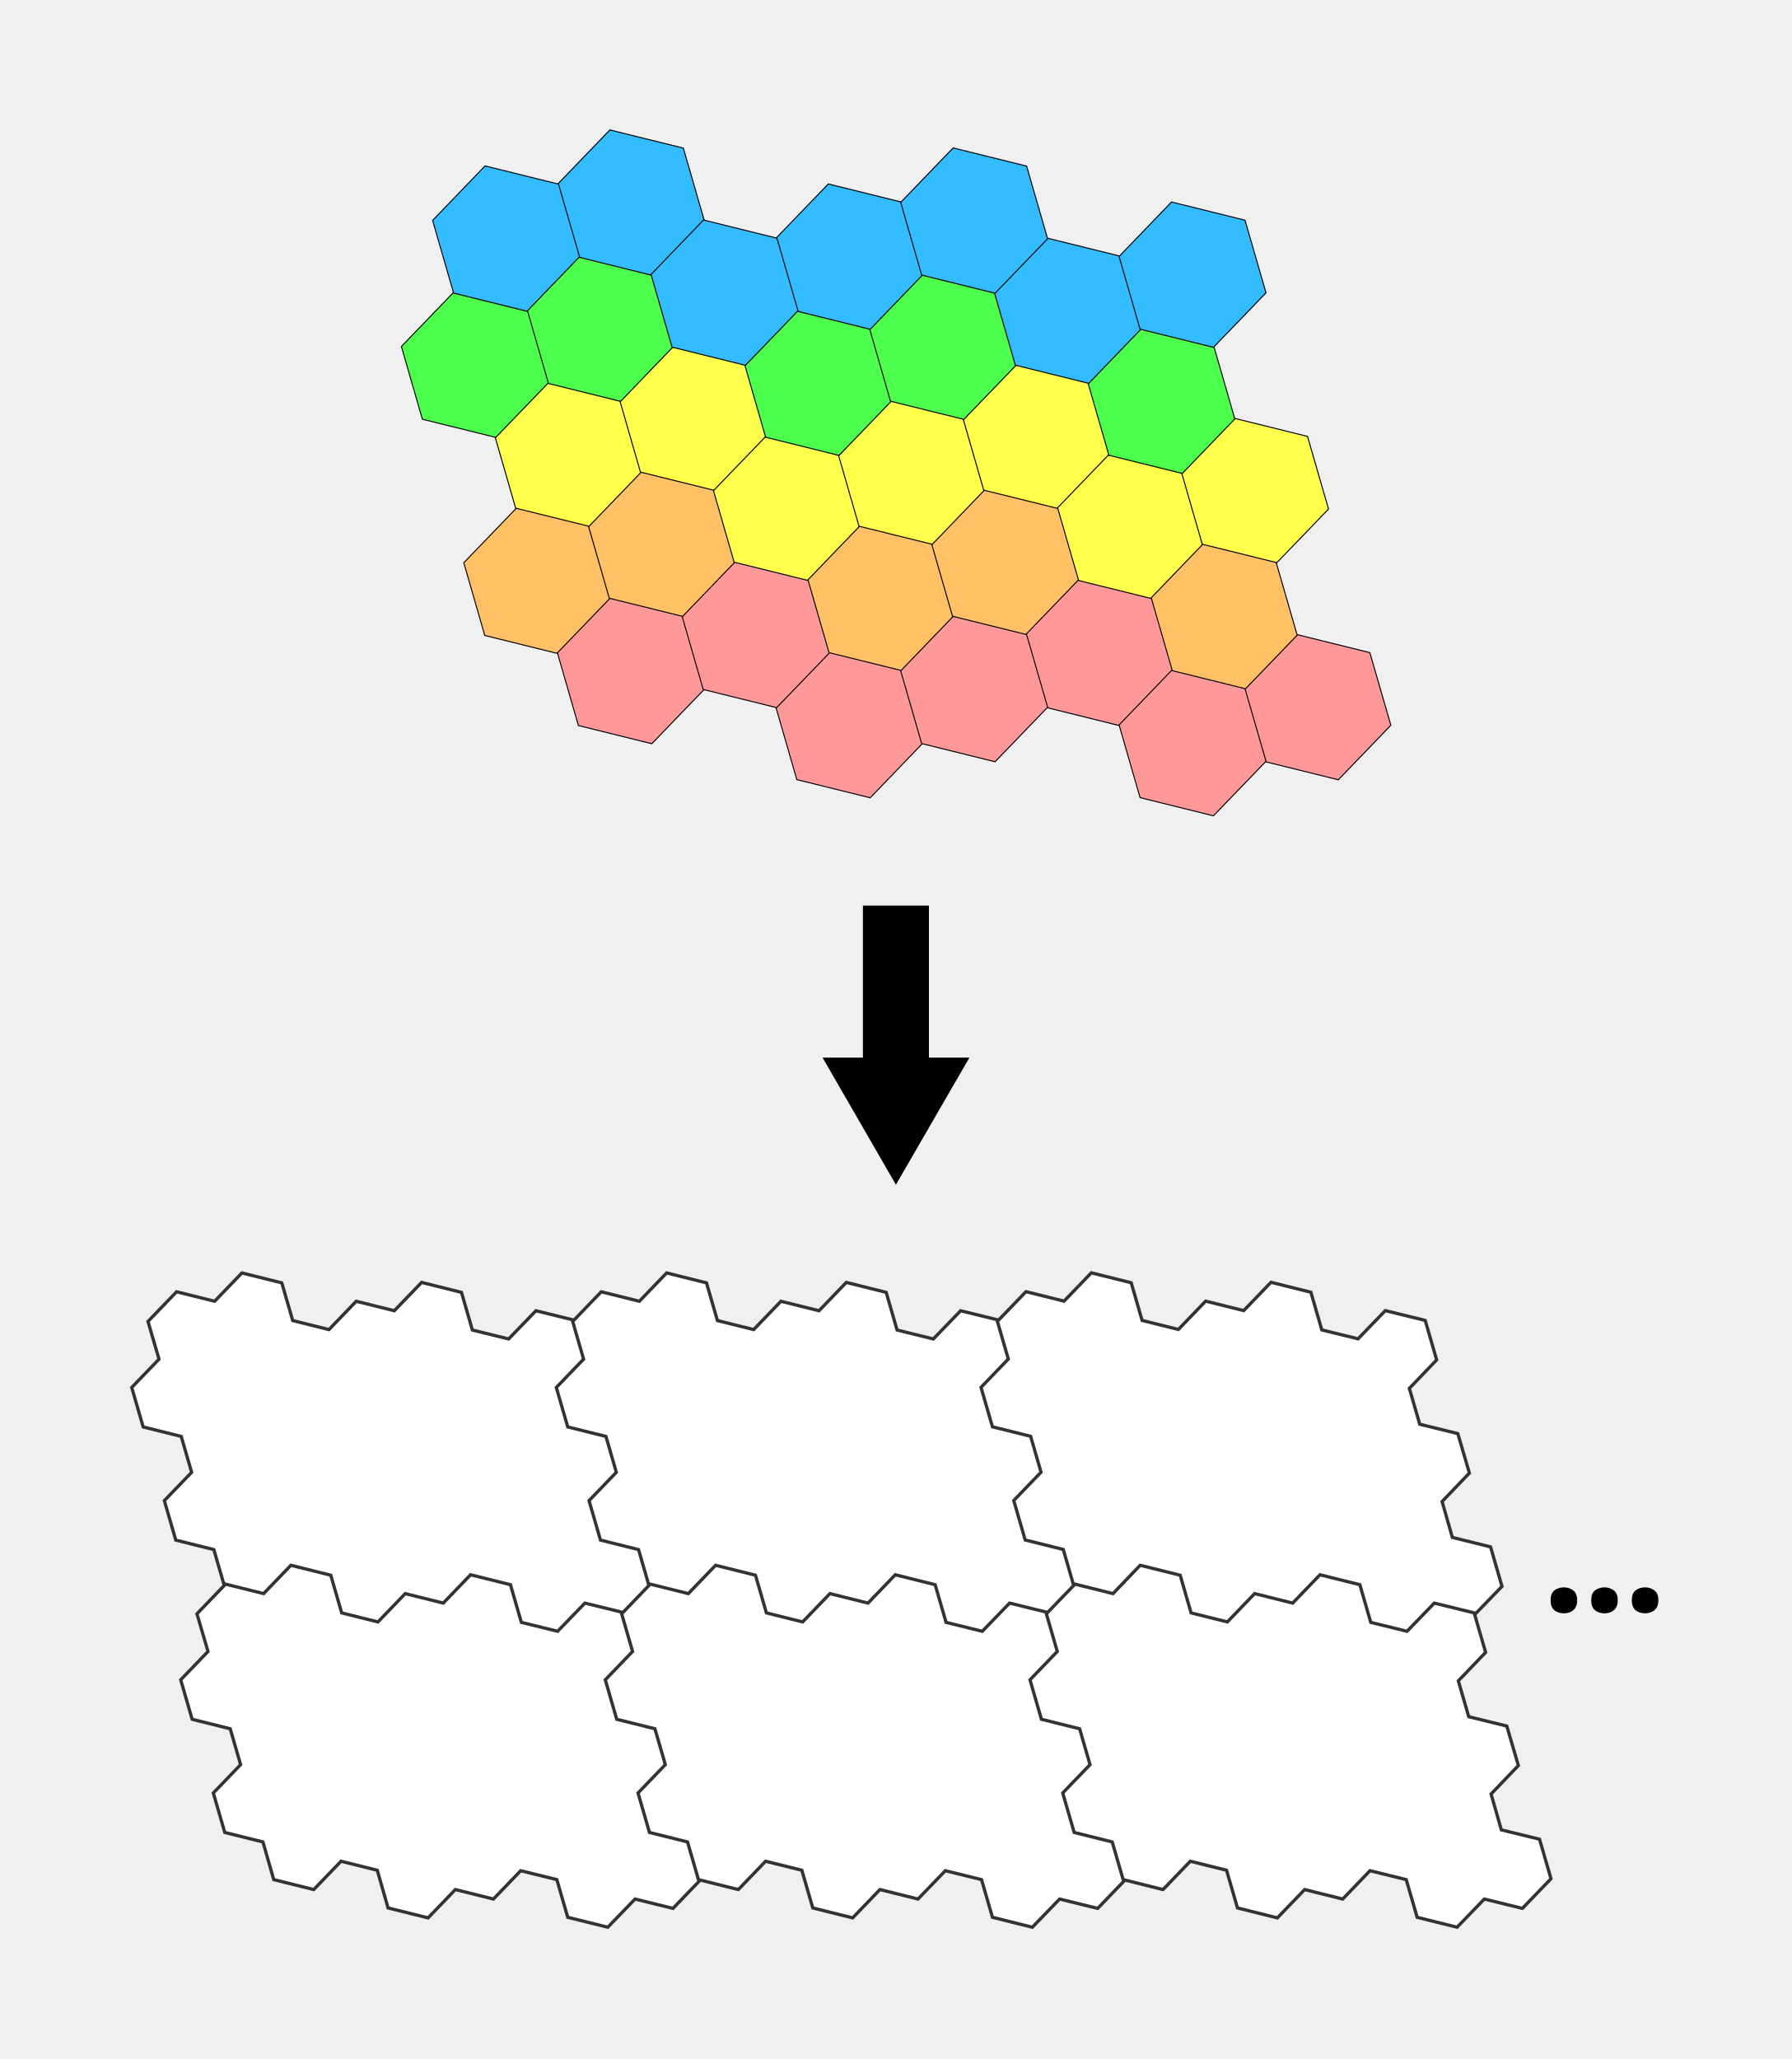
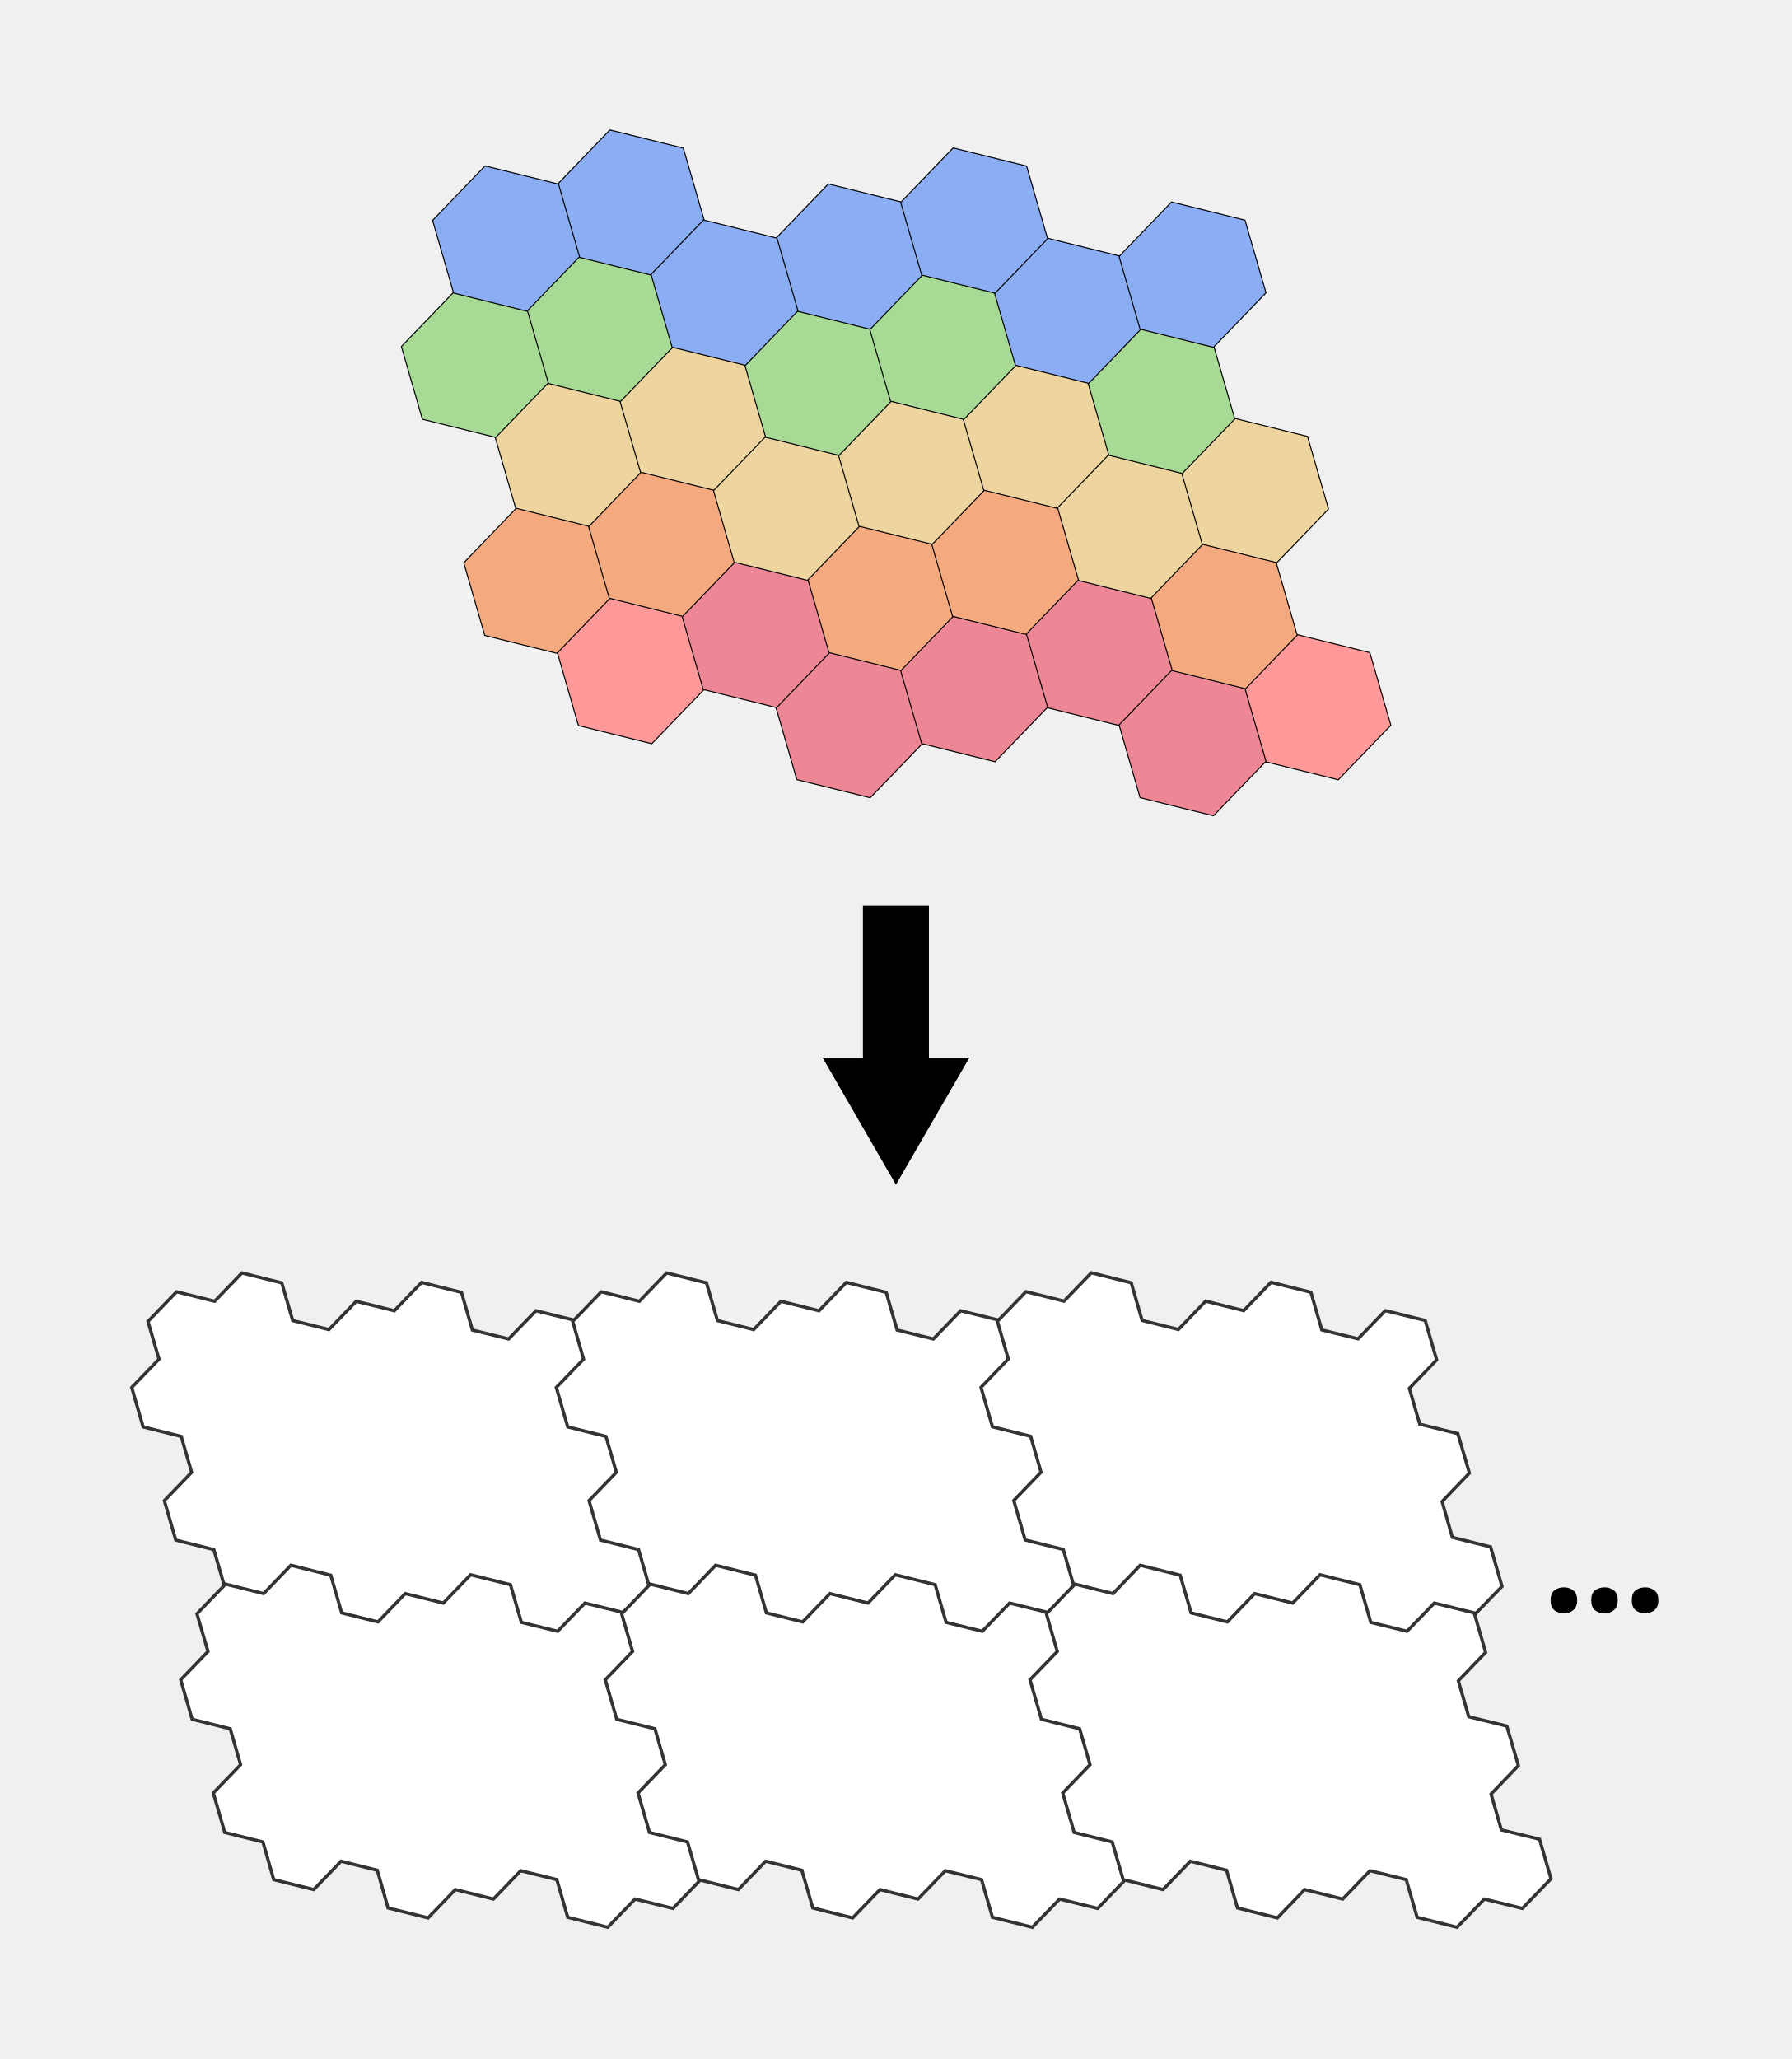
<svg xmlns="http://www.w3.org/2000/svg" width="521.31" height="598.94" viewBox="0 0 137.93 158.47">
  <style>
    .themed {
      fill: #000000;
      stroke: #000000;
    }
    @media (prefers-color-scheme: dark) {
      .themed {
        fill: #ffffff;
        stroke: #ffffff;
      }
    }
  </style>
  <g stroke="#000" stroke-linecap="square" stroke-width=".27" paint-order="markers stroke fill">
-     <path fill="#ffff4c" d="M75.1 116.22h-9.99l-5-8.66 5-8.65h10l5 8.65z" transform="rotate(13.9 153.57 61.84)scale(.578)" />
-     <path fill="#ffff4c" d="M75.1 116.22h-9.99l-5-8.66 5-8.65h10l5 8.65z" transform="rotate(13.9 169.75 99.86)scale(.578)" />
-     <path fill="#4cff4c" d="M75.1 116.22h-9.99l-5-8.66 5-8.65h10l5 8.65z" transform="rotate(13.9 194.59 66.84)scale(.578)" />
-     <path fill="#33bcff" d="M75.1 116.22h-9.99l-5-8.66 5-8.65h10l5 8.65z" transform="rotate(13.9 235.6 71.84)scale(.578)" />
-     <path fill="#ffc066" d="M75.1 116.22h-9.99l-5-8.66 5-8.65h10l5 8.65z" transform="rotate(13.9 112.55 56.84)scale(.578)" />
-     <path fill="#ffc066" d="M75.1 116.22h-9.99l-5-8.66 5-8.65h10l5 8.65z" transform="rotate(13.9 128.73 94.87)scale(.578)" />
+     <path fill="#eed49f" d="M75.1 116.22h-9.99l-5-8.66 5-8.65h10l5 8.65z" transform="rotate(13.9 153.57 61.84)scale(.578)" />
+     <path fill="#eed49f" d="M75.1 116.22h-9.99l-5-8.66 5-8.65h10l5 8.65z" transform="rotate(13.9 169.75 99.86)scale(.578)" />
+     <path fill="#a6da95" d="M75.1 116.22h-9.99l-5-8.66 5-8.65h10l5 8.65z" transform="rotate(13.9 194.59 66.84)scale(.578)" />
+     <path fill="#8aadf4" d="M75.1 116.22h-9.99l-5-8.66 5-8.65h10l5 8.65z" transform="rotate(13.9 235.6 71.84)scale(.578)" />
+     <path fill="#f5a97f" d="M75.1 116.22h-9.99l-5-8.66 5-8.65h10l5 8.65z" transform="rotate(13.9 112.55 56.84)scale(.578)" />
+     <path fill="#f5a97f" d="M75.1 116.22h-9.99l-5-8.66 5-8.65h10l5 8.65z" transform="rotate(13.9 128.73 94.87)scale(.578)" />
    <path fill="#f99" d="M75.1 116.22h-9.99l-5-8.66 5-8.65h10l5 8.65z" transform="rotate(13.9 102.75 308)scale(.578)" />
    <path fill="#f99" d="M75.1 116.22h-9.99l-5-8.66 5-8.65h10l5 8.65z" transform="rotate(13.9 87.71 89.87)scale(.578)" />
-     <g fill="#ffff4c">
+     <g fill="#eed49f">
      <path d="M75.1 116.22h-9.99l-5-8.66 5-8.65h10l5 8.65z" transform="rotate(13.9 144.91 132.9)scale(.578)" />
      <path d="M75.1 116.22h-9.99l-5-8.66 5-8.65h10l5 8.65z" transform="rotate(13.9 161.1 170.93)scale(.578)" />
      <path d="M75.1 116.22h-9.99l-5-8.66 5-8.65h10l5 8.65z" transform="rotate(13.9 177.27 208.92)scale(.578)" />
      <path d="M75.1 116.22h-9.99l-5-8.66 5-8.65h10l5 8.65z" transform="rotate(13.9 152.43 241.96)scale(.578)" />
      <path d="M75.1 116.22h-9.99l-5-8.66 5-8.65h10l5 8.65z" transform="rotate(13.9 168.61 280)scale(.578)" />
    </g>
-     <g fill="#4cff4c">
+     <g fill="#a6da95">
      <path d="M75.1 116.22h-9.99l-5-8.66 5-8.65h10l5 8.65z" transform="rotate(13.9 185.93 137.89)scale(.578)" />
      <path d="M75.1 116.22h-9.99l-5-8.66 5-8.65h10l5 8.65z" transform="rotate(13.9 202.11 175.92)scale(.578)" />
      <path d="M75.1 116.22h-9.99l-5-8.66 5-8.65h10l5 8.65z" transform="rotate(13.9 193.45 246.95)scale(.578)" />
      <path d="M75.1 116.22h-9.99l-5-8.66 5-8.65h10l5 8.65z" transform="rotate(13.9 178.41 28.82)scale(.578)" />
    </g>
-     <g fill="#33bcff">
+     <g fill="#8aadf4">
      <path d="M75.1 116.22h-9.99l-5-8.66 5-8.65h10l5 8.65z" transform="rotate(13.9 226.95 142.88)scale(.578)" />
      <path d="M75.1 116.22h-9.99l-5-8.66 5-8.65h10l5 8.65z" transform="rotate(13.9 218.29 213.95)scale(.578)" />
      <path d="M75.1 116.22h-9.99l-5-8.66 5-8.65h10l5 8.65z" transform="rotate(13.9 210.77 104.87)scale(.578)" />
      <path d="M75.1 116.22h-9.99l-5-8.66 5-8.65h10l5 8.65z" transform="rotate(13.9 243.13 180.91)scale(.578)" />
      <path d="M75.1 116.22h-9.99l-5-8.66 5-8.65h10l5 8.65z" transform="rotate(13.9 234.46 251.94)scale(.578)" />
      <path d="M75.1 116.22h-9.99l-5-8.66 5-8.65h10l5 8.65z" transform="rotate(13.9 219.43 33.82)scale(.578)" />
    </g>
-     <g fill="#ffc066">
+     <g fill="#f5a97f">
      <path d="M75.1 116.22h-9.99l-5-8.66 5-8.65h10l5 8.65z" transform="rotate(13.9 120.07 165.9)scale(.578)" />
      <path d="M75.1 116.22h-9.99l-5-8.66 5-8.65h10l5 8.65z" transform="rotate(13.9 136.25 203.93)scale(.578)" />
      <path d="M75.1 116.22h-9.99l-5-8.66 5-8.65h10l5 8.65z" transform="rotate(13.9 127.59 274.96)scale(.578)" />
    </g>
-     <g fill="#f99">
+     <g fill="#ed8796">
      <path d="M75.1 116.22h-9.99l-5-8.66 5-8.65h10l5 8.65z" transform="rotate(13.9 79.05 160.9)scale(.578)" />
      <path d="M75.1 116.22h-9.99l-5-8.66 5-8.65h10l5 8.65z" transform="rotate(13.9 103.9 127.89)scale(.578)" />
      <path d="M75.1 116.22h-9.99l-5-8.66 5-8.65h10l5 8.65z" transform="rotate(13.9 111.41 236.97)scale(.578)" />
      <path d="M75.1 116.22h-9.99l-5-8.66 5-8.65h10l5 8.65z" transform="rotate(13.9 95.23 198.94)scale(.578)" />
      <path d="M75.1 116.22h-9.99l-5-8.66 5-8.65h10l5 8.65z" transform="rotate(13.9 86.57 269.97)scale(.578)" />
    </g>
  </g>
  <g fill="#fff" stroke="#333" stroke-linecap="square" stroke-width=".5" paint-order="markers stroke fill">
    <path d="m18.66 98.11-2.1 2.18-2.93-.73-2.1 2.18.85 2.9-2.1 2.18.84 2.9 2.93.73.84 2.9-2.1 2.18.84 2.9 2.93.73.84 2.9 2.94.73 2.1-2.18 2.92.73.84 2.9 2.94.73 2.1-2.18 2.93.73 2.1-2.18 2.92.72.84 2.9 2.93.73 2.1-2.17 2.93.72 2.1-2.17-.84-2.9-2.93-.73-.84-2.9 2.1-2.18-.84-2.9-2.94-.73-.83-2.9 2.1-2.19-.85-2.9-2.93-.72-2.1 2.17-2.93-.72-.84-2.9-2.93-.73-2.1 2.18-2.93-.73-2.1 2.18-2.93-.73-.84-2.9zm15.09 14.52 2.93.72h0z" />
    <path d="m51.35 98.11-2.1 2.18-2.93-.73-2.1 2.18.84 2.9-2.1 2.18.84 2.9 2.94.73.84 2.9-2.1 2.18.84 2.9 2.93.73.84 2.9 2.93.73 2.1-2.18 2.93.73.84 2.9 2.93.73 2.1-2.18 2.93.73 2.1-2.18 2.93.72.84 2.9 2.93.73 2.1-2.17 2.93.72 2.1-2.17-.84-2.9-2.94-.73-.83-2.9 2.1-2.18-.84-2.9-2.94-.73-.84-2.9 2.1-2.19-.84-2.9-2.93-.72-2.1 2.17-2.93-.72-.84-2.9-2.93-.73-2.1 2.18-2.93-.73-2.1 2.18-2.93-.73-.84-2.9zm15.08 14.52 2.94.72h0zm-44 7.98-2.1 2.18-2.93-.73-2.1 2.18.85 2.9-2.1 2.18.84 2.9 2.93.73.84 2.9-2.1 2.18.84 2.9 2.94.73.83 2.9 2.94.73 2.1-2.18 2.93.73.83 2.9 2.94.73 2.1-2.18 2.93.73 2.1-2.18 2.92.72.84 2.9 2.94.73 2.1-2.17 2.92.72 2.1-2.18-.84-2.9-2.93-.72-.84-2.9 2.1-2.19-.84-2.9-2.94-.72-.83-2.9 2.1-2.19-.85-2.9-2.93-.72-2.1 2.17-2.93-.72-.84-2.9-2.93-.73-2.1 2.18-2.93-.73-2.1 2.18-2.93-.73-.84-2.9zm15.09 14.52 2.93.72h0z" />
    <path d="m55.12 120.61-2.1 2.18-2.93-.73-2.1 2.18.84 2.9-2.1 2.18.84 2.9 2.94.73.84 2.9-2.1 2.18.84 2.9 2.93.73.84 2.9 2.93.73 2.1-2.18 2.93.73.84 2.9 2.93.73 2.1-2.18 2.93.73 2.1-2.18 2.93.72.84 2.9 2.93.73 2.1-2.17 2.93.72 2.1-2.18-.84-2.9-2.93-.72-.84-2.9 2.1-2.19-.84-2.9-2.94-.72-.84-2.9 2.1-2.19-.84-2.9-2.93-.72-2.1 2.17-2.93-.72-.84-2.9-2.93-.73-2.1 2.18-2.93-.73-2.1 2.18-2.93-.73-.84-2.9zm15.08 14.52 2.94.72h0zM84.04 98.1l-2.1 2.18-2.93-.73-2.1 2.18.84 2.9-2.1 2.18.84 2.9 2.94.73.84 2.9-2.1 2.18.84 2.9 2.93.73.84 2.9 2.93.73 2.1-2.18 2.93.73.84 2.9 2.93.73 2.1-2.18 2.93.73 2.1-2.18 2.93.72.84 2.9 2.93.73 2.1-2.17 2.93.72 2.1-2.17-.84-2.9-2.94-.73-.83-2.9 2.1-2.19-.85-2.9-2.93-.72-.84-2.9 2.1-2.19-.84-2.9-2.93-.72-2.1 2.17-2.93-.72-.84-2.9-2.93-.73-2.1 2.18-2.93-.73-2.1 2.18-2.93-.73-.84-2.9zm15.08 14.52 2.94.72h0z" />
    <path d="m87.8 120.61-2.09 2.18-2.93-.73-2.1 2.18.84 2.9-2.1 2.18.84 2.9 2.94.73.84 2.9-2.1 2.18.84 2.9 2.93.73.84 2.9 2.93.73 2.1-2.18 2.93.73.84 2.9 2.93.73 2.1-2.18 2.93.73 2.1-2.18 2.93.72.84 2.9 2.93.73 2.1-2.17 2.93.72 2.1-2.18-.84-2.9-2.94-.72-.83-2.9 2.1-2.19-.85-2.9-2.93-.72-.84-2.9 2.1-2.19-.84-2.9-2.93-.72-2.1 2.17-2.93-.72-.84-2.9-2.93-.73-2.1 2.18-2.93-.73-2.1 2.18-2.93-.73-.84-2.9zm15.1 14.52 2.93.72h0z" />
  </g>
  <text xml:space="preserve" x="184.78" y="188.41" class="themed" stroke-linecap="square" stroke-width=".09" font-family="'IBM Plex Sans'" font-size="11.45" font-weight="600" letter-spacing="-.14" paint-order="markers stroke fill" style="line-height:1.2" transform="translate(-66.04 -64.44)">
    <tspan x="184.78" y="188.41">...</tspan>
  </text>
  <path class="themed" d="M73.75 81.9H71V70.2h-4.08v11.7h-2.74l4.78 8.28z" paint-order="markers stroke fill" />
</svg>
